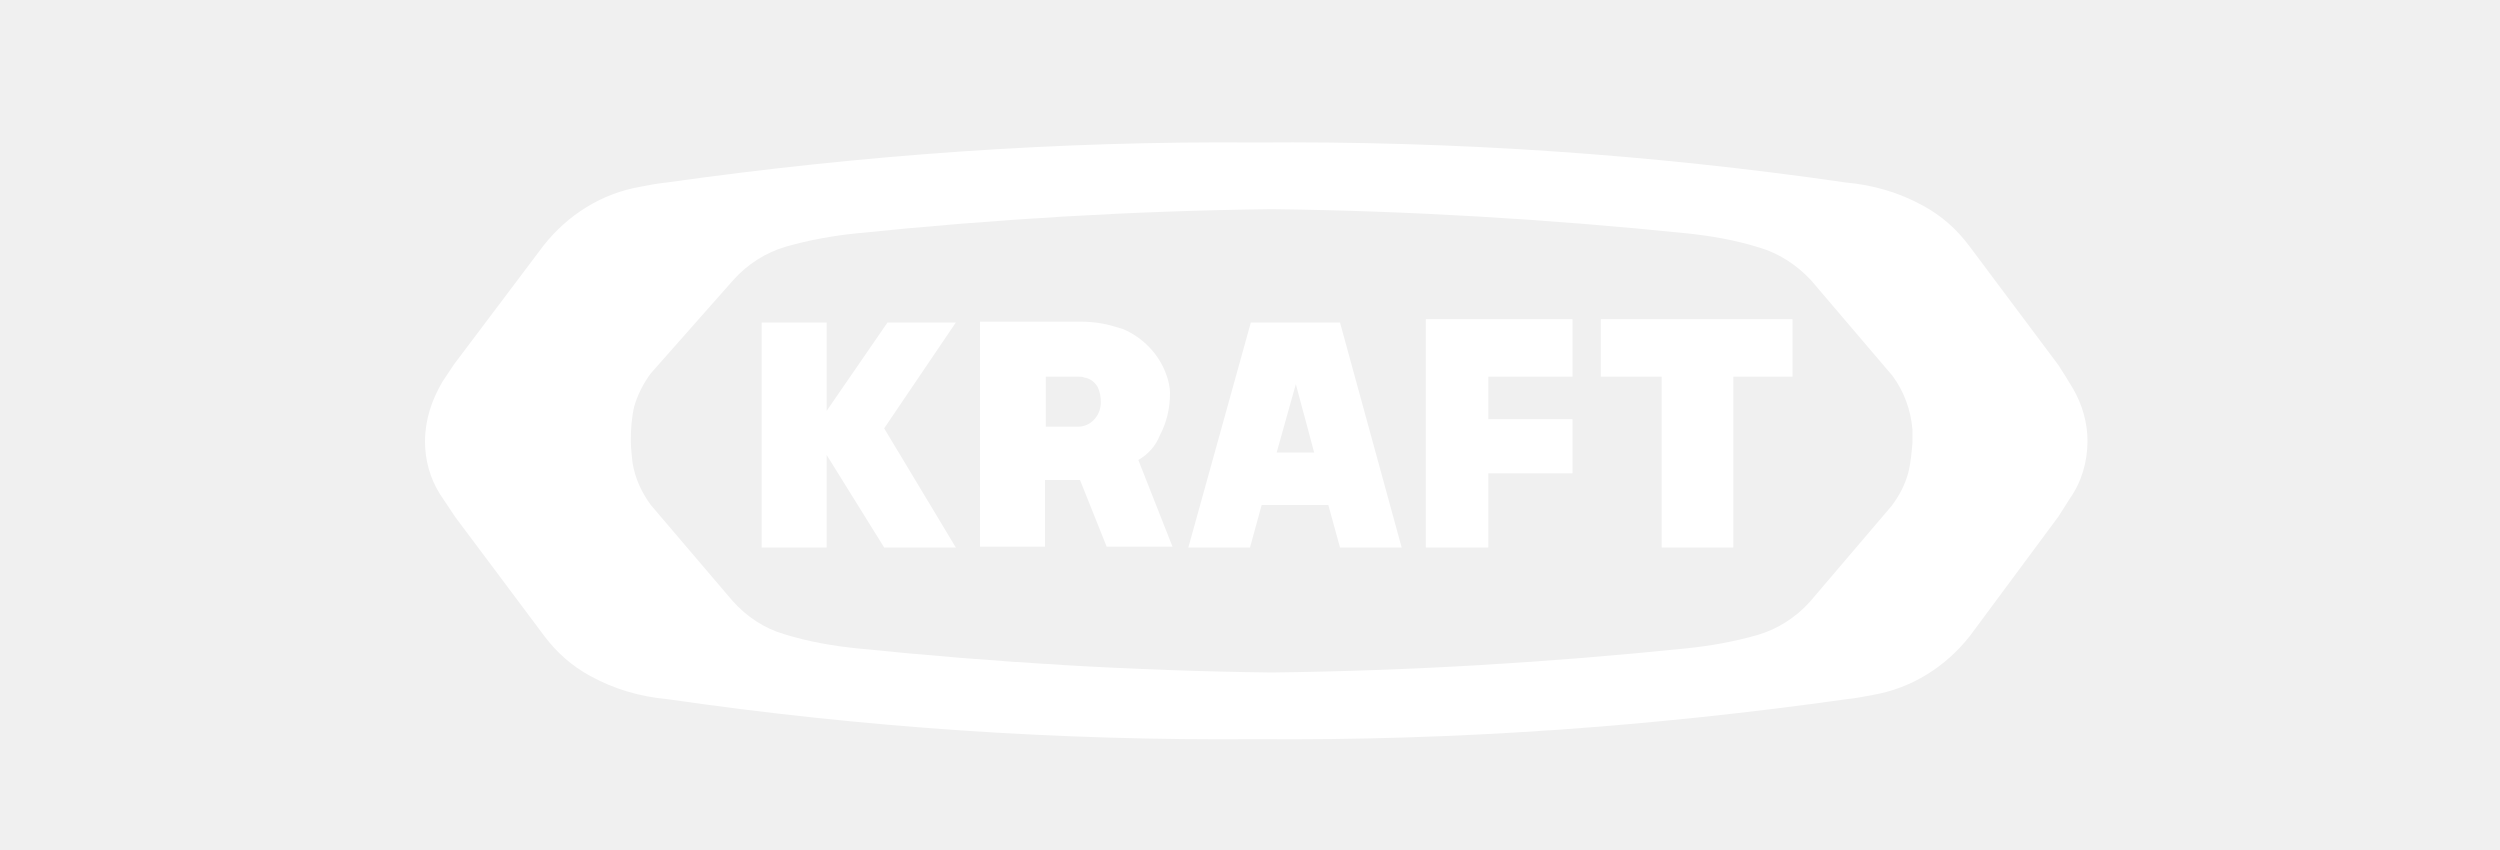
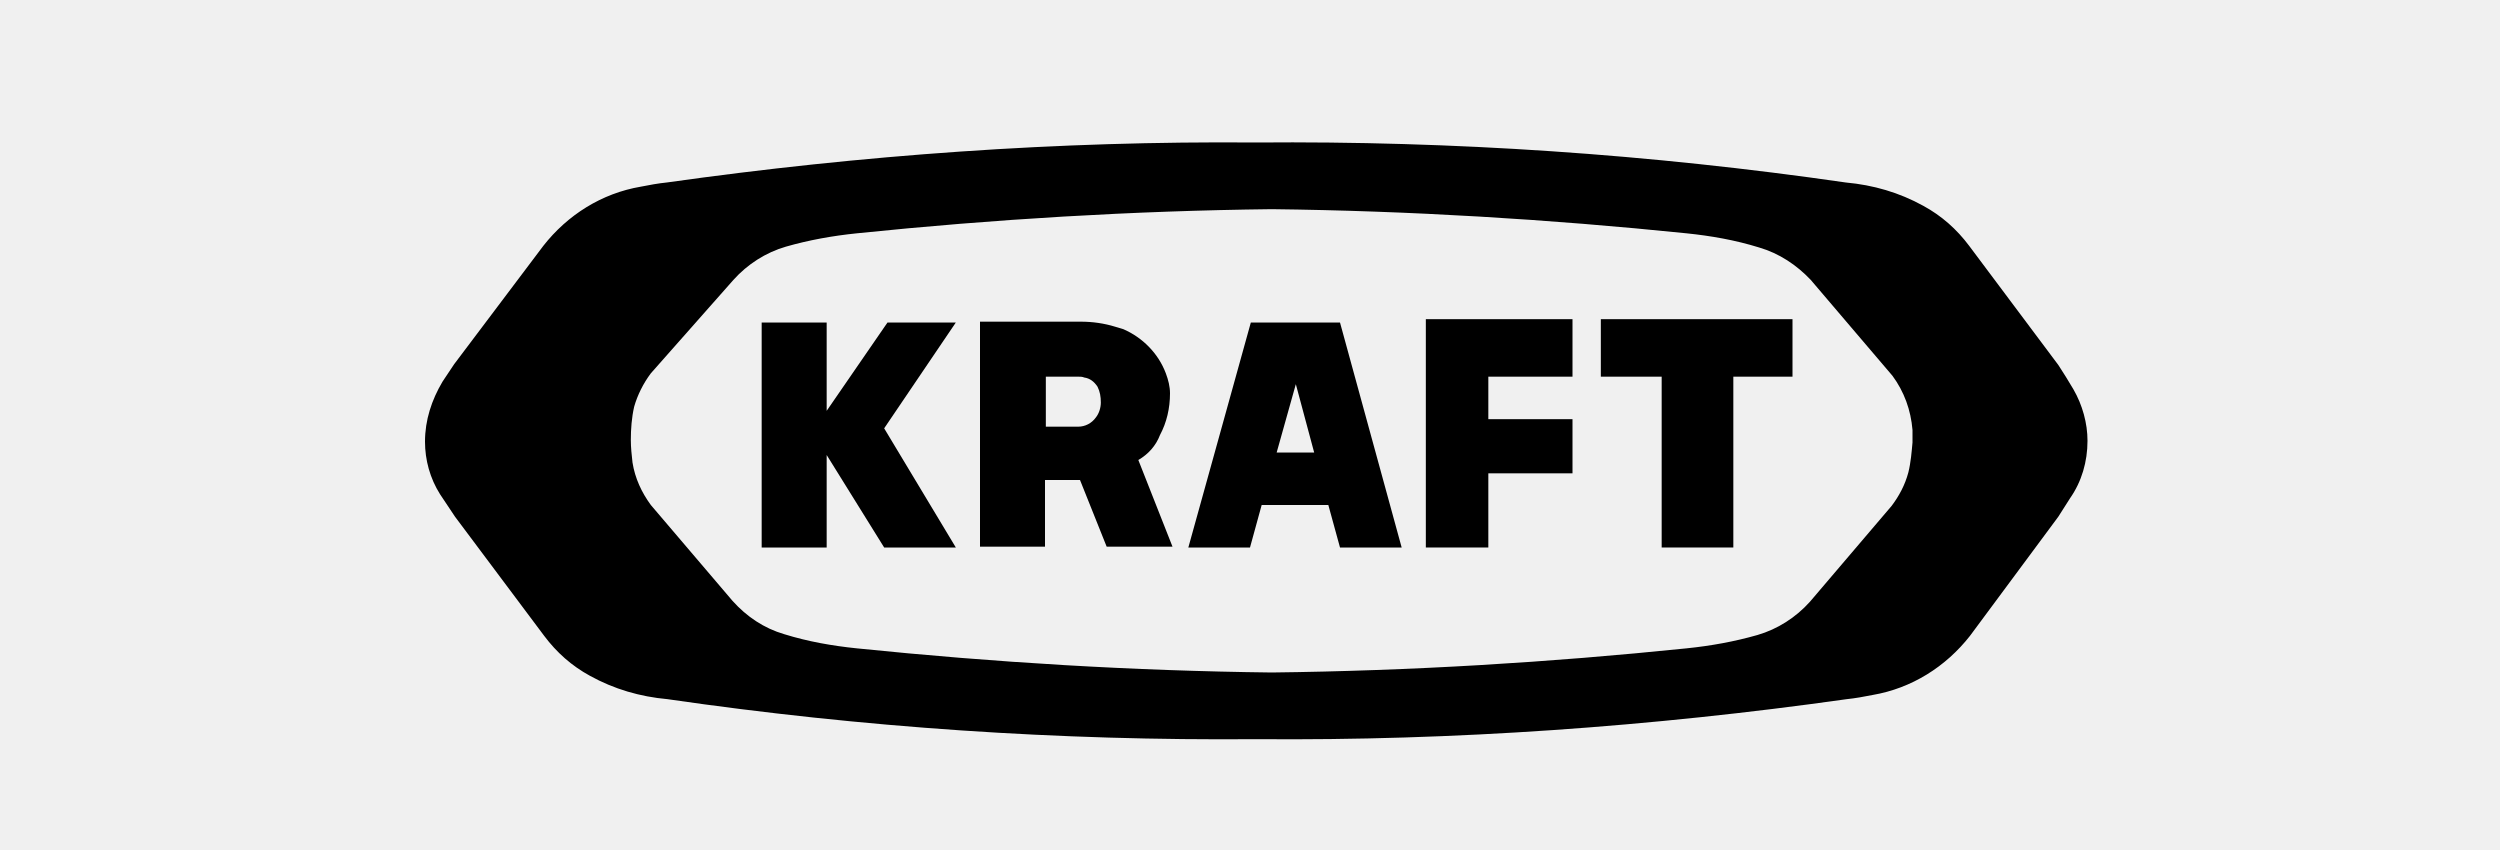
- <svg xmlns="http://www.w3.org/2000/svg" version="1.1" id="Layer_1" x="0px" y="0px" viewBox="0 0 300 101.9" style="enable-background:new 0 0 300 101.9;" xml:space="preserve">
-   <style type="text/css">
- 	.st0{fill:#FFFFFF;}
- </style>
-   <g id="XMLID_323_">
-     <path id="XMLID_336_" class="st0" d="M248.8,46.7c-0.6-1-1.2-2-1.8-2.9l-10.7-14.3c-1.5-2-3.3-3.6-5.5-4.8c-2.9-1.6-6-2.5-9.3-2.8   c-23.5-3.4-47.1-5-70.8-4.8c-23.7-0.2-47.3,1.5-70.7,4.8c-1,0.1-2.1,0.3-3.1,0.5c-4.7,0.8-8.8,3.4-11.7,7.1L54.5,43.7l-1.4,2.1   C51.8,48,51,50.4,51,53c0,2.2,0.6,4.4,1.8,6.3l1.8,2.7l10.7,14.3c1.5,2,3.3,3.6,5.5,4.8c2.9,1.6,6,2.5,9.3,2.8   c23.4,3.4,47,5,70.7,4.8c23.7,0.2,47.4-1.5,70.8-4.8c1-0.1,2.1-0.3,3.1-0.5c4.7-0.8,8.8-3.4,11.7-7.1L247,62l1.4-2.2   c1.4-2,2.1-4.4,2.1-6.9C250.5,50.8,249.9,48.6,248.8,46.7 M229,56.7c-0.4,1.5-1.1,2.8-2,4l-9.8,11.5c-1.7,1.9-3.9,3.3-6.3,4   c-2.8,0.8-5.6,1.3-8.5,1.6c-16.5,1.7-33.1,2.7-49.8,2.9c-16.6-0.2-33.2-1.2-49.8-2.9c-2.9-0.3-5.8-0.8-8.7-1.7   c-2.4-0.7-4.5-2.1-6.2-4l-9.8-11.5c-1.1-1.5-1.9-3.2-2.2-5.1c-0.1-0.9-0.2-1.8-0.2-2.7c0-1.3,0.1-2.7,0.4-4c0.4-1.4,1.1-2.8,2-4   L88,33.6c1.7-1.9,3.9-3.3,6.3-4c2.8-0.8,5.6-1.3,8.5-1.6c16.5-1.7,33.1-2.7,49.8-2.9c16.6,0.2,33.2,1.2,49.8,2.9   c2.9,0.3,5.8,0.8,8.7,1.7c2.4,0.7,4.5,2.1,6.2,3.9l9.8,11.5c1.4,1.9,2.2,4.1,2.4,6.5c0,0.5,0,1,0,1.5   C229.4,54.2,229.3,55.5,229,56.7" />
-     <polygon id="XMLID_335_" class="st0" points="106.5,38.7 99.2,49.3 99.2,38.7 91.4,38.7 91.4,65.7 99.2,65.7 99.2,54.6 106.1,65.7    114.7,65.7 106.1,51.4 114.7,38.7  " />
-     <polygon id="XMLID_334_" class="st0" points="171.1,65.7 178.6,65.7 178.6,56.8 188.7,56.8 188.7,50.3 178.6,50.3 178.6,45.2    188.7,45.2 188.7,38.3 171.1,38.3  " />
-     <polygon id="XMLID_333_" class="st0" points="192.1,45.2 199.4,45.2 199.4,65.7 208,65.7 208,45.2 215.1,45.2 215.1,38.3    192.1,38.3  " />
-     <path id="XMLID_330_" class="st0" d="M139.2,52.2c0.8-1.5,1.2-3.2,1.2-5c0-0.8-0.2-1.6-0.5-2.4c-0.9-2.4-2.8-4.3-5.1-5.3   c-0.3-0.1-0.7-0.2-1-0.3c-1.3-0.4-2.7-0.6-4.1-0.6h-12.1v27h7.8v-8h4.2l3.2,8h7.9l-4.1-10.4C137.8,54.5,138.7,53.5,139.2,52.2    M131.5,50.1c-0.5,0.7-1.3,1.1-2.1,1.1h-3.9v-6h3.9c0.2,0,0.5,0,0.7,0.1c0.7,0.1,1.2,0.5,1.6,1.1c0.3,0.6,0.4,1.2,0.4,1.9   C132.1,48.9,131.9,49.6,131.5,50.1" />
-     <path id="XMLID_326_" class="st0" d="M150.1,38.7l-7.5,27h7.4l1.4-5.1h8l1.4,5.1h7.4l-7.4-27H150.1z M153.2,54.3l2.3-8.2l2.2,8.2   H153.2z" />
-   </g>
+ <svg xmlns="http://www.w3.org/2000/svg" version="1.1" x="0px" y="0px" viewBox="0 0 300 101.9" style="enable-background:new 0 0 300 101.9;" xml:space="preserve">
+   <path id="XMLID_336_" d="M248.8,46.7c-0.6-1-1.2-2-1.8-2.9l-10.7-14.3c-1.5-2-3.3-3.6-5.5-4.8c-2.9-1.6-6-2.5-9.3-2.8   c-23.5-3.4-47.1-5-70.8-4.8c-23.7-0.2-47.3,1.5-70.7,4.8c-1,0.1-2.1,0.3-3.1,0.5c-4.7,0.8-8.8,3.4-11.7,7.1L54.5,43.7l-1.4,2.1   C51.8,48,51,50.4,51,53c0,2.2,0.6,4.4,1.8,6.3l1.8,2.7l10.7,14.3c1.5,2,3.3,3.6,5.5,4.8c2.9,1.6,6,2.5,9.3,2.8   c23.4,3.4,47,5,70.7,4.8c23.7,0.2,47.4-1.5,70.8-4.8c1-0.1,2.1-0.3,3.1-0.5c4.7-0.8,8.8-3.4,11.7-7.1L247,62l1.4-2.2   c1.4-2,2.1-4.4,2.1-6.9C250.5,50.8,249.9,48.6,248.8,46.7 M229,56.7c-0.4,1.5-1.1,2.8-2,4l-9.8,11.5c-1.7,1.9-3.9,3.3-6.3,4   c-2.8,0.8-5.6,1.3-8.5,1.6c-16.5,1.7-33.1,2.7-49.8,2.9c-16.6-0.2-33.2-1.2-49.8-2.9c-2.9-0.3-5.8-0.8-8.7-1.7   c-2.4-0.7-4.5-2.1-6.2-4l-9.8-11.5c-1.1-1.5-1.9-3.2-2.2-5.1c-0.1-0.9-0.2-1.8-0.2-2.7c0-1.3,0.1-2.7,0.4-4c0.4-1.4,1.1-2.8,2-4   L88,33.6c1.7-1.9,3.9-3.3,6.3-4c2.8-0.8,5.6-1.3,8.5-1.6c16.5-1.7,33.1-2.7,49.8-2.9c16.6,0.2,33.2,1.2,49.8,2.9   c2.9,0.3,5.8,0.8,8.7,1.7c2.4,0.7,4.5,2.1,6.2,3.9l9.8,11.5c1.4,1.9,2.2,4.1,2.4,6.5c0,0.5,0,1,0,1.5   C229.4,54.2,229.3,55.5,229,56.7" />
+   <polygon id="XMLID_335_" points="106.5,38.7 99.2,49.3 99.2,38.7 91.4,38.7 91.4,65.7 99.2,65.7 99.2,54.6 106.1,65.7   114.7,65.7 106.1,51.4 114.7,38.7  " />
+   <polygon id="XMLID_334_" points="171.1,65.7 178.6,65.7 178.6,56.8 188.7,56.8 188.7,50.3 178.6,50.3 178.6,45.2   188.7,45.2 188.7,38.3 171.1,38.3  " />
+   <polygon id="XMLID_333_" points="192.1,45.2 199.4,45.2 199.4,65.7 208,65.7 208,45.2 215.1,45.2 215.1,38.3   192.1,38.3  " />
+   <path id="XMLID_330_" d="M139.2,52.2c0.8-1.5,1.2-3.2,1.2-5c0-0.8-0.2-1.6-0.5-2.4c-0.9-2.4-2.8-4.3-5.1-5.3   c-0.3-0.1-0.7-0.2-1-0.3c-1.3-0.4-2.7-0.6-4.1-0.6h-12.1v27h7.8v-8h4.2l3.2,8h7.9l-4.1-10.4C137.8,54.5,138.7,53.5,139.2,52.2    M131.5,50.1c-0.5,0.7-1.3,1.1-2.1,1.1h-3.9v-6h3.9c0.2,0,0.5,0,0.7,0.1c0.7,0.1,1.2,0.5,1.6,1.1c0.3,0.6,0.4,1.2,0.4,1.9   C132.1,48.9,131.9,49.6,131.5,50.1" />
+   <path id="XMLID_326_" d="M150.1,38.7l-7.5,27h7.4l1.4-5.1h8l1.4,5.1h7.4l-7.4-27H150.1z M153.2,54.3l2.3-8.2l2.2,8.2   H153.2z" />
</svg>
